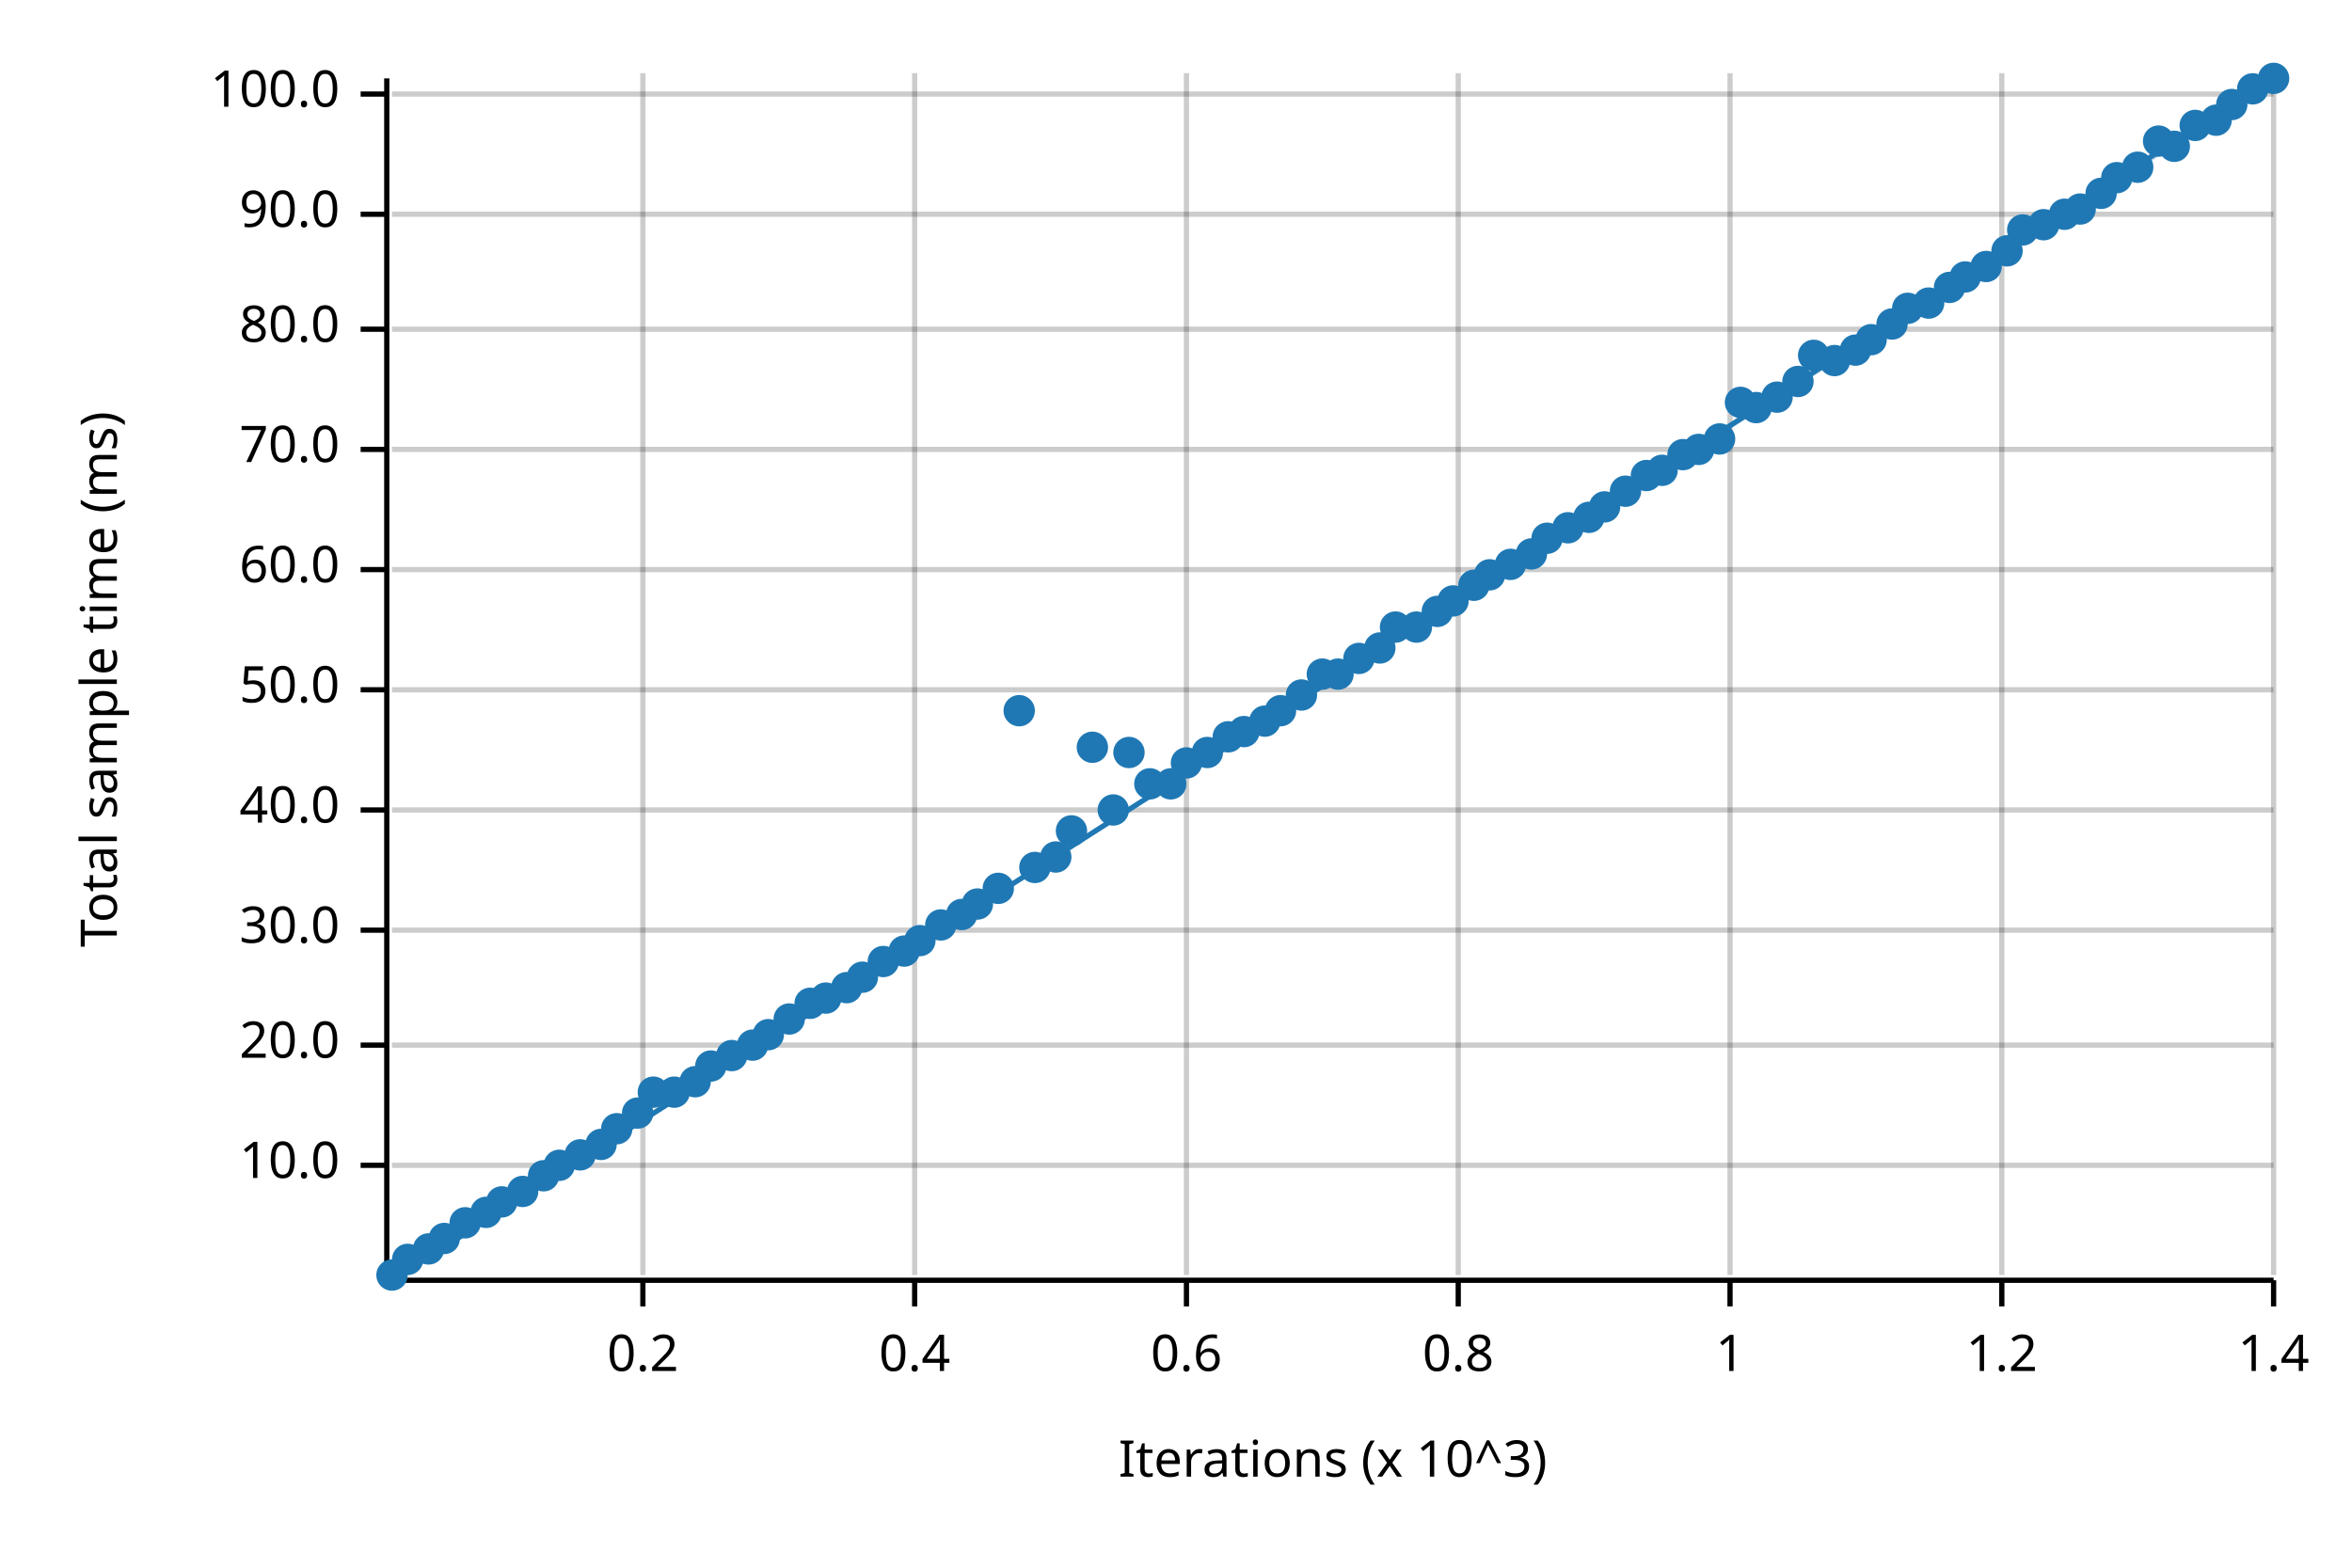
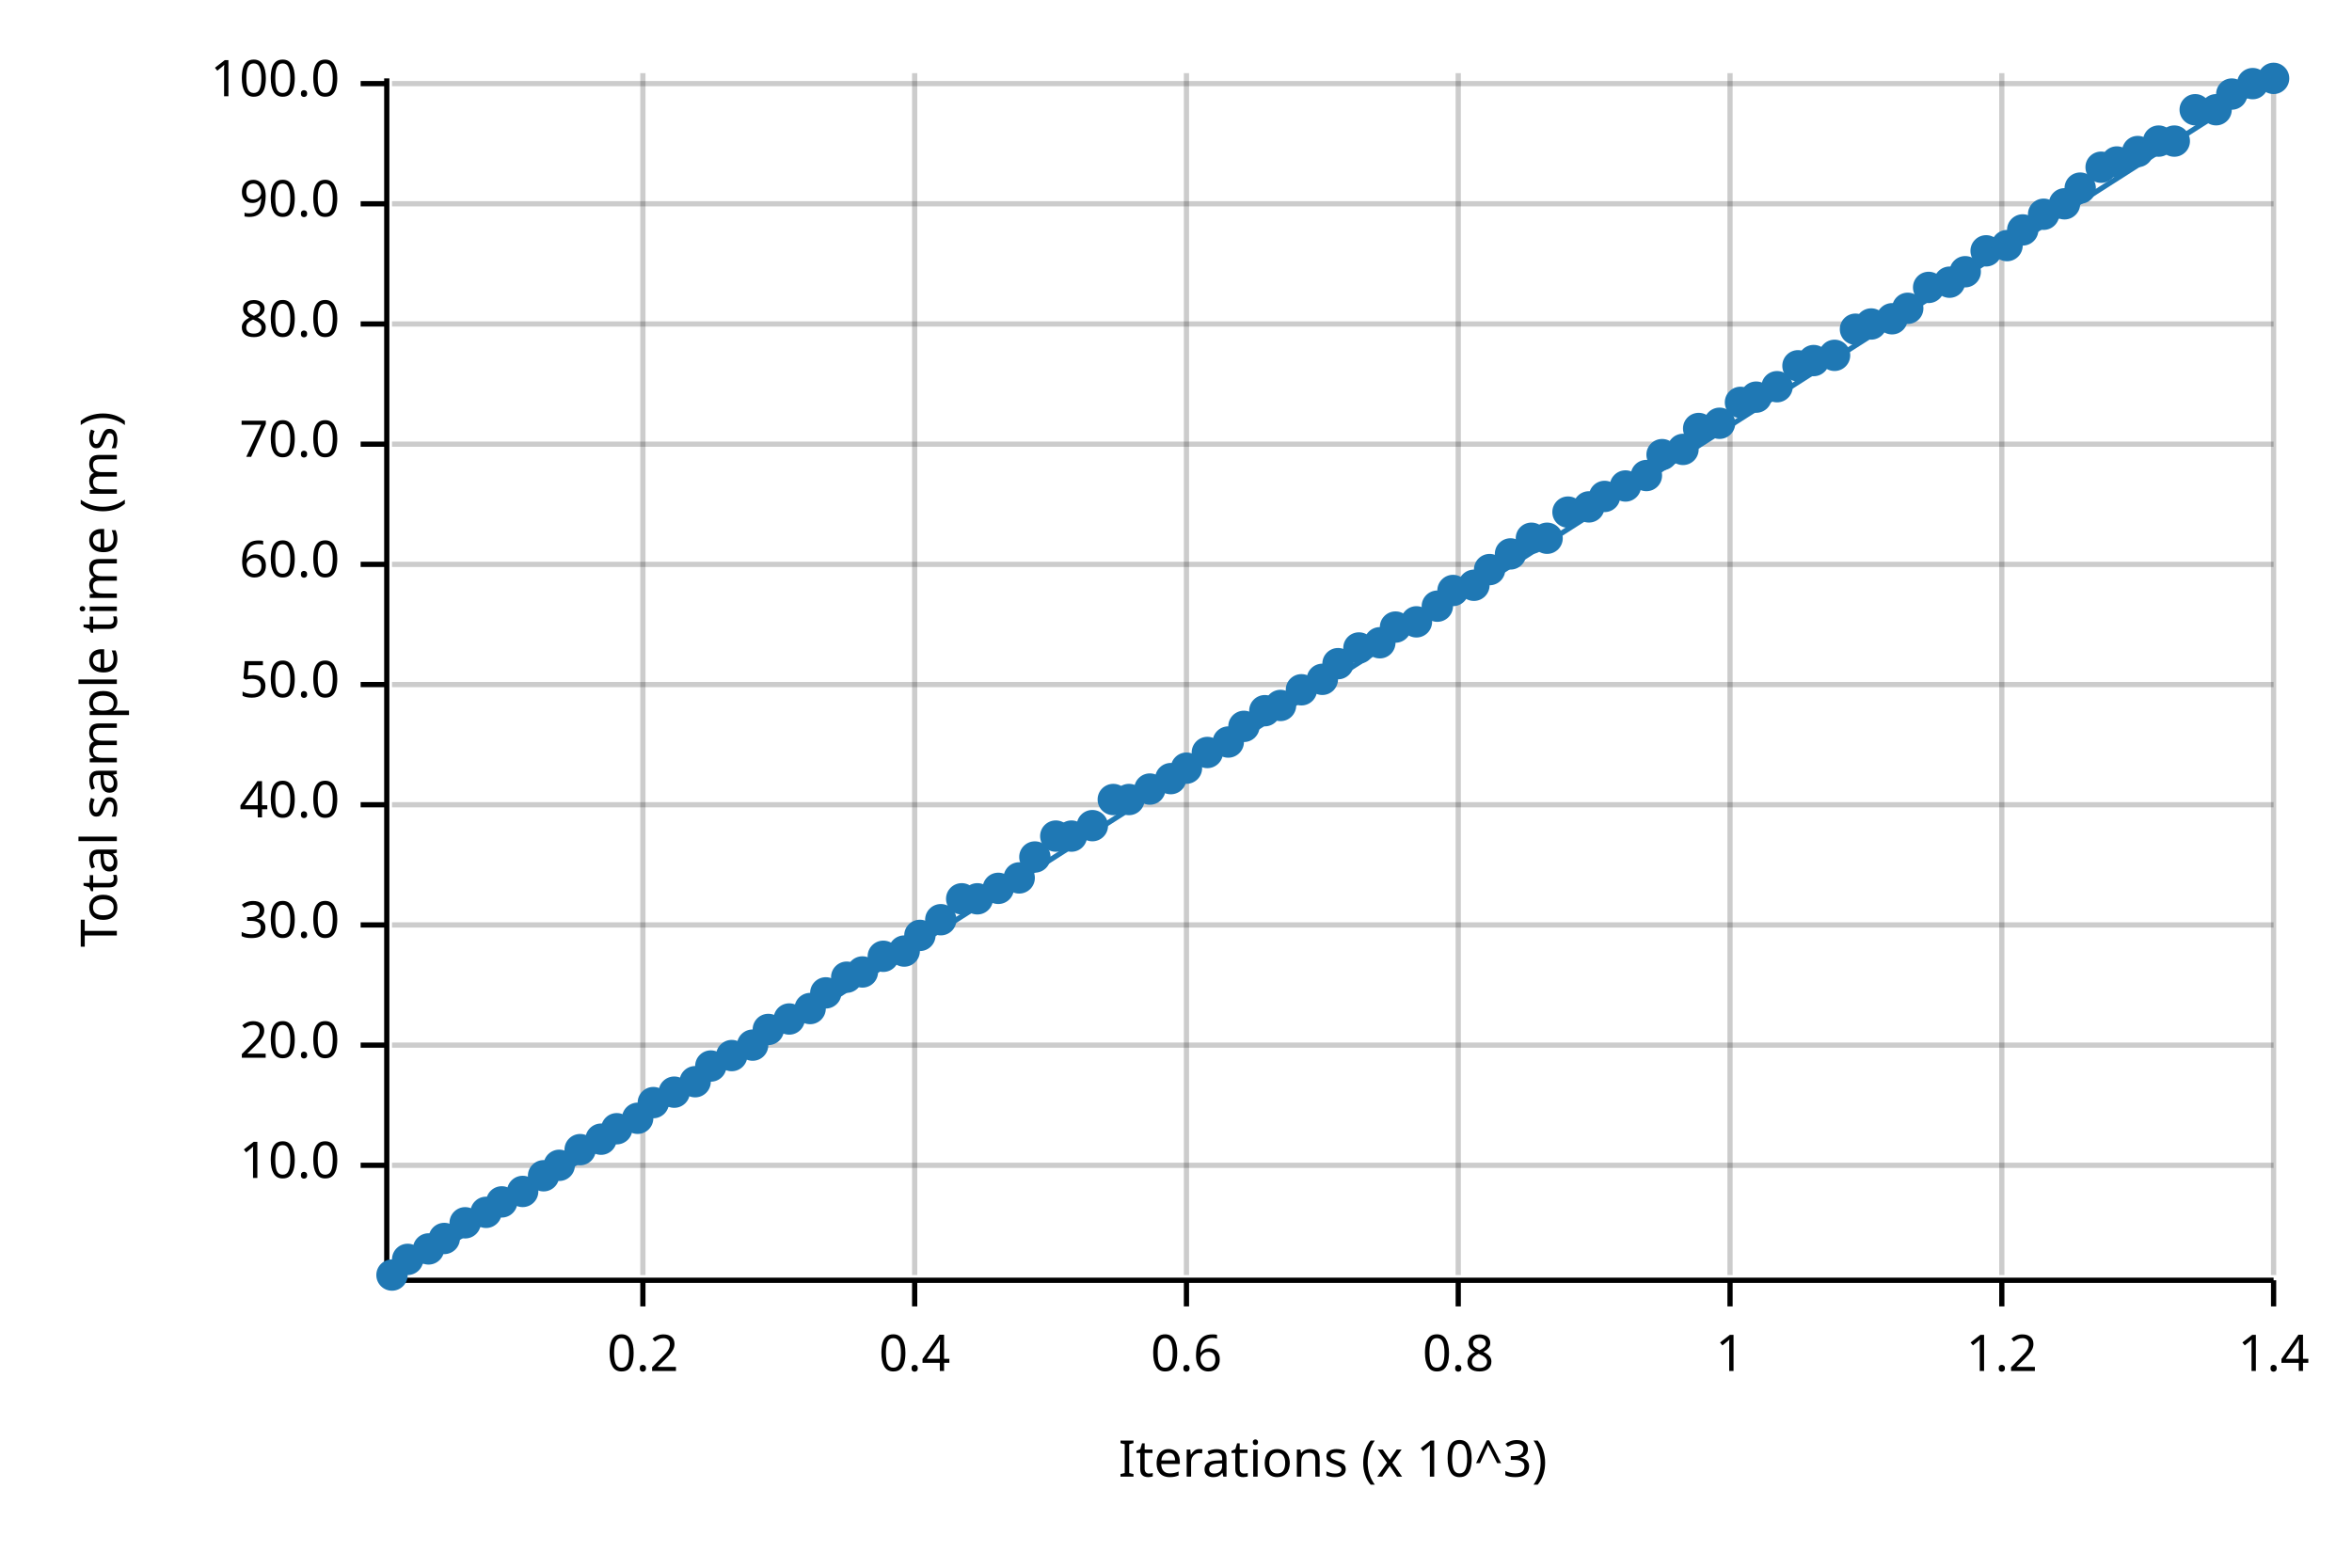
<svg xmlns="http://www.w3.org/2000/svg" width="450" height="300" viewBox="0 0 450 300">
  <text x="15" y="130" dy="0.76em" text-anchor="middle" font-family="sans-serif" font-size="9.677" opacity="1" fill="#000000" transform="rotate(270, 15, 130)">
Total sample time (ms)
</text>
  <text x="255" y="285" dy="-0.5ex" text-anchor="middle" font-family="sans-serif" font-size="9.677" opacity="1" fill="#000000">
Iterations (x 10^3)
</text>
  <line opacity="0.2" stroke="#000000" stroke-width="1" x1="123" y1="244" x2="123" y2="14" />
  <line opacity="0.2" stroke="#000000" stroke-width="1" x1="175" y1="244" x2="175" y2="14" />
  <line opacity="0.2" stroke="#000000" stroke-width="1" x1="227" y1="244" x2="227" y2="14" />
  <line opacity="0.2" stroke="#000000" stroke-width="1" x1="279" y1="244" x2="279" y2="14" />
  <line opacity="0.2" stroke="#000000" stroke-width="1" x1="331" y1="244" x2="331" y2="14" />
  <line opacity="0.2" stroke="#000000" stroke-width="1" x1="383" y1="244" x2="383" y2="14" />
  <line opacity="0.2" stroke="#000000" stroke-width="1" x1="435" y1="244" x2="435" y2="14" />
  <line opacity="0.2" stroke="#000000" stroke-width="1" x1="75" y1="223" x2="435" y2="223" />
  <line opacity="0.2" stroke="#000000" stroke-width="1" x1="75" y1="200" x2="435" y2="200" />
-   <line opacity="0.2" stroke="#000000" stroke-width="1" x1="75" y1="178" x2="435" y2="178" />
-   <line opacity="0.2" stroke="#000000" stroke-width="1" x1="75" y1="155" x2="435" y2="155" />
-   <line opacity="0.2" stroke="#000000" stroke-width="1" x1="75" y1="132" x2="435" y2="132" />
-   <line opacity="0.2" stroke="#000000" stroke-width="1" x1="75" y1="109" x2="435" y2="109" />
-   <line opacity="0.2" stroke="#000000" stroke-width="1" x1="75" y1="86" x2="435" y2="86" />
-   <line opacity="0.2" stroke="#000000" stroke-width="1" x1="75" y1="63" x2="435" y2="63" />
-   <line opacity="0.2" stroke="#000000" stroke-width="1" x1="75" y1="41" x2="435" y2="41" />
-   <line opacity="0.2" stroke="#000000" stroke-width="1" x1="75" y1="18" x2="435" y2="18" />
+   <line opacity="0.2" stroke="#000000" stroke-width="1" x1="75" y1="177" x2="435" y2="177" />
+   <line opacity="0.2" stroke="#000000" stroke-width="1" x1="75" y1="154" x2="435" y2="154" />
+   <line opacity="0.2" stroke="#000000" stroke-width="1" x1="75" y1="131" x2="435" y2="131" />
+   <line opacity="0.2" stroke="#000000" stroke-width="1" x1="75" y1="108" x2="435" y2="108" />
+   <line opacity="0.2" stroke="#000000" stroke-width="1" x1="75" y1="85" x2="435" y2="85" />
+   <line opacity="0.2" stroke="#000000" stroke-width="1" x1="75" y1="62" x2="435" y2="62" />
+   <line opacity="0.2" stroke="#000000" stroke-width="1" x1="75" y1="39" x2="435" y2="39" />
+   <line opacity="0.2" stroke="#000000" stroke-width="1" x1="75" y1="16" x2="435" y2="16" />
  <polyline fill="none" opacity="1" stroke="#000000" stroke-width="1" points="74,15 74,245 " />
  <text x="65" y="223" dy="0.5ex" text-anchor="end" font-family="sans-serif" font-size="9.677" opacity="1" fill="#000000">
10.0
</text>
  <polyline fill="none" opacity="1" stroke="#000000" stroke-width="1" points="69,223 74,223 " />
  <text x="65" y="200" dy="0.5ex" text-anchor="end" font-family="sans-serif" font-size="9.677" opacity="1" fill="#000000">
20.0
</text>
  <polyline fill="none" opacity="1" stroke="#000000" stroke-width="1" points="69,200 74,200 " />
-   <text x="65" y="178" dy="0.5ex" text-anchor="end" font-family="sans-serif" font-size="9.677" opacity="1" fill="#000000">
+   <text x="65" y="177" dy="0.5ex" text-anchor="end" font-family="sans-serif" font-size="9.677" opacity="1" fill="#000000">
30.0
</text>
-   <polyline fill="none" opacity="1" stroke="#000000" stroke-width="1" points="69,178 74,178 " />
-   <text x="65" y="155" dy="0.5ex" text-anchor="end" font-family="sans-serif" font-size="9.677" opacity="1" fill="#000000">
+   <polyline fill="none" opacity="1" stroke="#000000" stroke-width="1" points="69,177 74,177 " />
+   <text x="65" y="154" dy="0.5ex" text-anchor="end" font-family="sans-serif" font-size="9.677" opacity="1" fill="#000000">
40.0
</text>
-   <polyline fill="none" opacity="1" stroke="#000000" stroke-width="1" points="69,155 74,155 " />
-   <text x="65" y="132" dy="0.5ex" text-anchor="end" font-family="sans-serif" font-size="9.677" opacity="1" fill="#000000">
+   <polyline fill="none" opacity="1" stroke="#000000" stroke-width="1" points="69,154 74,154 " />
+   <text x="65" y="131" dy="0.5ex" text-anchor="end" font-family="sans-serif" font-size="9.677" opacity="1" fill="#000000">
50.0
</text>
-   <polyline fill="none" opacity="1" stroke="#000000" stroke-width="1" points="69,132 74,132 " />
-   <text x="65" y="109" dy="0.5ex" text-anchor="end" font-family="sans-serif" font-size="9.677" opacity="1" fill="#000000">
+   <polyline fill="none" opacity="1" stroke="#000000" stroke-width="1" points="69,131 74,131 " />
+   <text x="65" y="108" dy="0.5ex" text-anchor="end" font-family="sans-serif" font-size="9.677" opacity="1" fill="#000000">
60.0
</text>
-   <polyline fill="none" opacity="1" stroke="#000000" stroke-width="1" points="69,109 74,109 " />
-   <text x="65" y="86" dy="0.5ex" text-anchor="end" font-family="sans-serif" font-size="9.677" opacity="1" fill="#000000">
+   <polyline fill="none" opacity="1" stroke="#000000" stroke-width="1" points="69,108 74,108 " />
+   <text x="65" y="85" dy="0.5ex" text-anchor="end" font-family="sans-serif" font-size="9.677" opacity="1" fill="#000000">
70.0
</text>
-   <polyline fill="none" opacity="1" stroke="#000000" stroke-width="1" points="69,86 74,86 " />
-   <text x="65" y="63" dy="0.5ex" text-anchor="end" font-family="sans-serif" font-size="9.677" opacity="1" fill="#000000">
+   <polyline fill="none" opacity="1" stroke="#000000" stroke-width="1" points="69,85 74,85 " />
+   <text x="65" y="62" dy="0.5ex" text-anchor="end" font-family="sans-serif" font-size="9.677" opacity="1" fill="#000000">
80.0
</text>
-   <polyline fill="none" opacity="1" stroke="#000000" stroke-width="1" points="69,63 74,63 " />
-   <text x="65" y="41" dy="0.5ex" text-anchor="end" font-family="sans-serif" font-size="9.677" opacity="1" fill="#000000">
+   <polyline fill="none" opacity="1" stroke="#000000" stroke-width="1" points="69,62 74,62 " />
+   <text x="65" y="39" dy="0.5ex" text-anchor="end" font-family="sans-serif" font-size="9.677" opacity="1" fill="#000000">
90.0
</text>
-   <polyline fill="none" opacity="1" stroke="#000000" stroke-width="1" points="69,41 74,41 " />
-   <text x="65" y="18" dy="0.5ex" text-anchor="end" font-family="sans-serif" font-size="9.677" opacity="1" fill="#000000">
+   <polyline fill="none" opacity="1" stroke="#000000" stroke-width="1" points="69,39 74,39 " />
+   <text x="65" y="16" dy="0.5ex" text-anchor="end" font-family="sans-serif" font-size="9.677" opacity="1" fill="#000000">
100.0
</text>
-   <polyline fill="none" opacity="1" stroke="#000000" stroke-width="1" points="69,18 74,18 " />
+   <polyline fill="none" opacity="1" stroke="#000000" stroke-width="1" points="69,16 74,16 " />
  <polyline fill="none" opacity="1" stroke="#000000" stroke-width="1" points="75,245 435,245 " />
  <text x="123" y="255" dy="0.76em" text-anchor="middle" font-family="sans-serif" font-size="9.677" opacity="1" fill="#000000">
0.2
</text>
  <polyline fill="none" opacity="1" stroke="#000000" stroke-width="1" points="123,245 123,250 " />
  <text x="175" y="255" dy="0.76em" text-anchor="middle" font-family="sans-serif" font-size="9.677" opacity="1" fill="#000000">
0.4
</text>
  <polyline fill="none" opacity="1" stroke="#000000" stroke-width="1" points="175,245 175,250 " />
  <text x="227" y="255" dy="0.76em" text-anchor="middle" font-family="sans-serif" font-size="9.677" opacity="1" fill="#000000">
0.6
</text>
  <polyline fill="none" opacity="1" stroke="#000000" stroke-width="1" points="227,245 227,250 " />
  <text x="279" y="255" dy="0.76em" text-anchor="middle" font-family="sans-serif" font-size="9.677" opacity="1" fill="#000000">
0.8
</text>
  <polyline fill="none" opacity="1" stroke="#000000" stroke-width="1" points="279,245 279,250 " />
  <text x="331" y="255" dy="0.76em" text-anchor="middle" font-family="sans-serif" font-size="9.677" opacity="1" fill="#000000">
1
</text>
  <polyline fill="none" opacity="1" stroke="#000000" stroke-width="1" points="331,245 331,250 " />
  <text x="383" y="255" dy="0.76em" text-anchor="middle" font-family="sans-serif" font-size="9.677" opacity="1" fill="#000000">
1.2
</text>
  <polyline fill="none" opacity="1" stroke="#000000" stroke-width="1" points="383,245 383,250 " />
  <text x="435" y="255" dy="0.76em" text-anchor="middle" font-family="sans-serif" font-size="9.677" opacity="1" fill="#000000">
1.4
</text>
  <polyline fill="none" opacity="1" stroke="#000000" stroke-width="1" points="435,245 435,250 " />
  <circle cx="75" cy="244" r="3" opacity="1" fill="#1F78B4" stroke="none" stroke-width="1" />
  <circle cx="78" cy="241" r="3" opacity="1" fill="#1F78B4" stroke="none" stroke-width="1" />
  <circle cx="82" cy="239" r="3" opacity="1" fill="#1F78B4" stroke="none" stroke-width="1" />
  <circle cx="85" cy="237" r="3" opacity="1" fill="#1F78B4" stroke="none" stroke-width="1" />
  <circle cx="89" cy="234" r="3" opacity="1" fill="#1F78B4" stroke="none" stroke-width="1" />
  <circle cx="93" cy="232" r="3" opacity="1" fill="#1F78B4" stroke="none" stroke-width="1" />
  <circle cx="96" cy="230" r="3" opacity="1" fill="#1F78B4" stroke="none" stroke-width="1" />
  <circle cx="100" cy="228" r="3" opacity="1" fill="#1F78B4" stroke="none" stroke-width="1" />
  <circle cx="104" cy="225" r="3" opacity="1" fill="#1F78B4" stroke="none" stroke-width="1" />
  <circle cx="107" cy="223" r="3" opacity="1" fill="#1F78B4" stroke="none" stroke-width="1" />
-   <circle cx="111" cy="221" r="3" opacity="1" fill="#1F78B4" stroke="none" stroke-width="1" />
-   <circle cx="115" cy="219" r="3" opacity="1" fill="#1F78B4" stroke="none" stroke-width="1" />
+   <circle cx="111" cy="220" r="3" opacity="1" fill="#1F78B4" stroke="none" stroke-width="1" />
+   <circle cx="115" cy="218" r="3" opacity="1" fill="#1F78B4" stroke="none" stroke-width="1" />
  <circle cx="118" cy="216" r="3" opacity="1" fill="#1F78B4" stroke="none" stroke-width="1" />
-   <circle cx="122" cy="213" r="3" opacity="1" fill="#1F78B4" stroke="none" stroke-width="1" />
-   <circle cx="125" cy="209" r="3" opacity="1" fill="#1F78B4" stroke="none" stroke-width="1" />
+   <circle cx="122" cy="214" r="3" opacity="1" fill="#1F78B4" stroke="none" stroke-width="1" />
+   <circle cx="125" cy="211" r="3" opacity="1" fill="#1F78B4" stroke="none" stroke-width="1" />
  <circle cx="129" cy="209" r="3" opacity="1" fill="#1F78B4" stroke="none" stroke-width="1" />
  <circle cx="133" cy="207" r="3" opacity="1" fill="#1F78B4" stroke="none" stroke-width="1" />
  <circle cx="136" cy="204" r="3" opacity="1" fill="#1F78B4" stroke="none" stroke-width="1" />
  <circle cx="140" cy="202" r="3" opacity="1" fill="#1F78B4" stroke="none" stroke-width="1" />
  <circle cx="144" cy="200" r="3" opacity="1" fill="#1F78B4" stroke="none" stroke-width="1" />
-   <circle cx="147" cy="198" r="3" opacity="1" fill="#1F78B4" stroke="none" stroke-width="1" />
+   <circle cx="147" cy="197" r="3" opacity="1" fill="#1F78B4" stroke="none" stroke-width="1" />
  <circle cx="151" cy="195" r="3" opacity="1" fill="#1F78B4" stroke="none" stroke-width="1" />
-   <circle cx="155" cy="192" r="3" opacity="1" fill="#1F78B4" stroke="none" stroke-width="1" />
-   <circle cx="158" cy="191" r="3" opacity="1" fill="#1F78B4" stroke="none" stroke-width="1" />
-   <circle cx="162" cy="189" r="3" opacity="1" fill="#1F78B4" stroke="none" stroke-width="1" />
-   <circle cx="165" cy="187" r="3" opacity="1" fill="#1F78B4" stroke="none" stroke-width="1" />
-   <circle cx="169" cy="184" r="3" opacity="1" fill="#1F78B4" stroke="none" stroke-width="1" />
+   <circle cx="155" cy="193" r="3" opacity="1" fill="#1F78B4" stroke="none" stroke-width="1" />
+   <circle cx="158" cy="190" r="3" opacity="1" fill="#1F78B4" stroke="none" stroke-width="1" />
+   <circle cx="162" cy="187" r="3" opacity="1" fill="#1F78B4" stroke="none" stroke-width="1" />
+   <circle cx="165" cy="186" r="3" opacity="1" fill="#1F78B4" stroke="none" stroke-width="1" />
+   <circle cx="169" cy="183" r="3" opacity="1" fill="#1F78B4" stroke="none" stroke-width="1" />
  <circle cx="173" cy="182" r="3" opacity="1" fill="#1F78B4" stroke="none" stroke-width="1" />
-   <circle cx="176" cy="180" r="3" opacity="1" fill="#1F78B4" stroke="none" stroke-width="1" />
-   <circle cx="180" cy="177" r="3" opacity="1" fill="#1F78B4" stroke="none" stroke-width="1" />
-   <circle cx="184" cy="175" r="3" opacity="1" fill="#1F78B4" stroke="none" stroke-width="1" />
-   <circle cx="187" cy="173" r="3" opacity="1" fill="#1F78B4" stroke="none" stroke-width="1" />
+   <circle cx="176" cy="179" r="3" opacity="1" fill="#1F78B4" stroke="none" stroke-width="1" />
+   <circle cx="180" cy="176" r="3" opacity="1" fill="#1F78B4" stroke="none" stroke-width="1" />
+   <circle cx="184" cy="172" r="3" opacity="1" fill="#1F78B4" stroke="none" stroke-width="1" />
+   <circle cx="187" cy="172" r="3" opacity="1" fill="#1F78B4" stroke="none" stroke-width="1" />
  <circle cx="191" cy="170" r="3" opacity="1" fill="#1F78B4" stroke="none" stroke-width="1" />
-   <circle cx="195" cy="136" r="3" opacity="1" fill="#1F78B4" stroke="none" stroke-width="1" />
-   <circle cx="198" cy="166" r="3" opacity="1" fill="#1F78B4" stroke="none" stroke-width="1" />
-   <circle cx="202" cy="164" r="3" opacity="1" fill="#1F78B4" stroke="none" stroke-width="1" />
-   <circle cx="205" cy="159" r="3" opacity="1" fill="#1F78B4" stroke="none" stroke-width="1" />
-   <circle cx="209" cy="143" r="3" opacity="1" fill="#1F78B4" stroke="none" stroke-width="1" />
-   <circle cx="213" cy="155" r="3" opacity="1" fill="#1F78B4" stroke="none" stroke-width="1" />
-   <circle cx="216" cy="144" r="3" opacity="1" fill="#1F78B4" stroke="none" stroke-width="1" />
-   <circle cx="220" cy="150" r="3" opacity="1" fill="#1F78B4" stroke="none" stroke-width="1" />
-   <circle cx="224" cy="150" r="3" opacity="1" fill="#1F78B4" stroke="none" stroke-width="1" />
-   <circle cx="227" cy="146" r="3" opacity="1" fill="#1F78B4" stroke="none" stroke-width="1" />
+   <circle cx="195" cy="168" r="3" opacity="1" fill="#1F78B4" stroke="none" stroke-width="1" />
+   <circle cx="198" cy="164" r="3" opacity="1" fill="#1F78B4" stroke="none" stroke-width="1" />
+   <circle cx="202" cy="160" r="3" opacity="1" fill="#1F78B4" stroke="none" stroke-width="1" />
+   <circle cx="205" cy="160" r="3" opacity="1" fill="#1F78B4" stroke="none" stroke-width="1" />
+   <circle cx="209" cy="158" r="3" opacity="1" fill="#1F78B4" stroke="none" stroke-width="1" />
+   <circle cx="213" cy="153" r="3" opacity="1" fill="#1F78B4" stroke="none" stroke-width="1" />
+   <circle cx="216" cy="153" r="3" opacity="1" fill="#1F78B4" stroke="none" stroke-width="1" />
+   <circle cx="220" cy="151" r="3" opacity="1" fill="#1F78B4" stroke="none" stroke-width="1" />
+   <circle cx="224" cy="149" r="3" opacity="1" fill="#1F78B4" stroke="none" stroke-width="1" />
+   <circle cx="227" cy="147" r="3" opacity="1" fill="#1F78B4" stroke="none" stroke-width="1" />
  <circle cx="231" cy="144" r="3" opacity="1" fill="#1F78B4" stroke="none" stroke-width="1" />
-   <circle cx="235" cy="141" r="3" opacity="1" fill="#1F78B4" stroke="none" stroke-width="1" />
-   <circle cx="238" cy="140" r="3" opacity="1" fill="#1F78B4" stroke="none" stroke-width="1" />
-   <circle cx="242" cy="138" r="3" opacity="1" fill="#1F78B4" stroke="none" stroke-width="1" />
-   <circle cx="245" cy="136" r="3" opacity="1" fill="#1F78B4" stroke="none" stroke-width="1" />
-   <circle cx="249" cy="133" r="3" opacity="1" fill="#1F78B4" stroke="none" stroke-width="1" />
-   <circle cx="253" cy="129" r="3" opacity="1" fill="#1F78B4" stroke="none" stroke-width="1" />
-   <circle cx="256" cy="129" r="3" opacity="1" fill="#1F78B4" stroke="none" stroke-width="1" />
-   <circle cx="260" cy="126" r="3" opacity="1" fill="#1F78B4" stroke="none" stroke-width="1" />
-   <circle cx="264" cy="124" r="3" opacity="1" fill="#1F78B4" stroke="none" stroke-width="1" />
+   <circle cx="235" cy="142" r="3" opacity="1" fill="#1F78B4" stroke="none" stroke-width="1" />
+   <circle cx="238" cy="139" r="3" opacity="1" fill="#1F78B4" stroke="none" stroke-width="1" />
+   <circle cx="242" cy="136" r="3" opacity="1" fill="#1F78B4" stroke="none" stroke-width="1" />
+   <circle cx="245" cy="135" r="3" opacity="1" fill="#1F78B4" stroke="none" stroke-width="1" />
+   <circle cx="249" cy="132" r="3" opacity="1" fill="#1F78B4" stroke="none" stroke-width="1" />
+   <circle cx="253" cy="130" r="3" opacity="1" fill="#1F78B4" stroke="none" stroke-width="1" />
+   <circle cx="256" cy="127" r="3" opacity="1" fill="#1F78B4" stroke="none" stroke-width="1" />
+   <circle cx="260" cy="124" r="3" opacity="1" fill="#1F78B4" stroke="none" stroke-width="1" />
+   <circle cx="264" cy="123" r="3" opacity="1" fill="#1F78B4" stroke="none" stroke-width="1" />
  <circle cx="267" cy="120" r="3" opacity="1" fill="#1F78B4" stroke="none" stroke-width="1" />
-   <circle cx="271" cy="120" r="3" opacity="1" fill="#1F78B4" stroke="none" stroke-width="1" />
-   <circle cx="275" cy="117" r="3" opacity="1" fill="#1F78B4" stroke="none" stroke-width="1" />
-   <circle cx="278" cy="115" r="3" opacity="1" fill="#1F78B4" stroke="none" stroke-width="1" />
+   <circle cx="271" cy="119" r="3" opacity="1" fill="#1F78B4" stroke="none" stroke-width="1" />
+   <circle cx="275" cy="116" r="3" opacity="1" fill="#1F78B4" stroke="none" stroke-width="1" />
+   <circle cx="278" cy="113" r="3" opacity="1" fill="#1F78B4" stroke="none" stroke-width="1" />
  <circle cx="282" cy="112" r="3" opacity="1" fill="#1F78B4" stroke="none" stroke-width="1" />
-   <circle cx="285" cy="110" r="3" opacity="1" fill="#1F78B4" stroke="none" stroke-width="1" />
-   <circle cx="289" cy="108" r="3" opacity="1" fill="#1F78B4" stroke="none" stroke-width="1" />
-   <circle cx="293" cy="106" r="3" opacity="1" fill="#1F78B4" stroke="none" stroke-width="1" />
+   <circle cx="285" cy="109" r="3" opacity="1" fill="#1F78B4" stroke="none" stroke-width="1" />
+   <circle cx="289" cy="106" r="3" opacity="1" fill="#1F78B4" stroke="none" stroke-width="1" />
+   <circle cx="293" cy="103" r="3" opacity="1" fill="#1F78B4" stroke="none" stroke-width="1" />
  <circle cx="296" cy="103" r="3" opacity="1" fill="#1F78B4" stroke="none" stroke-width="1" />
-   <circle cx="300" cy="101" r="3" opacity="1" fill="#1F78B4" stroke="none" stroke-width="1" />
-   <circle cx="304" cy="99" r="3" opacity="1" fill="#1F78B4" stroke="none" stroke-width="1" />
-   <circle cx="307" cy="97" r="3" opacity="1" fill="#1F78B4" stroke="none" stroke-width="1" />
-   <circle cx="311" cy="94" r="3" opacity="1" fill="#1F78B4" stroke="none" stroke-width="1" />
+   <circle cx="300" cy="98" r="3" opacity="1" fill="#1F78B4" stroke="none" stroke-width="1" />
+   <circle cx="304" cy="97" r="3" opacity="1" fill="#1F78B4" stroke="none" stroke-width="1" />
+   <circle cx="307" cy="95" r="3" opacity="1" fill="#1F78B4" stroke="none" stroke-width="1" />
+   <circle cx="311" cy="93" r="3" opacity="1" fill="#1F78B4" stroke="none" stroke-width="1" />
  <circle cx="315" cy="91" r="3" opacity="1" fill="#1F78B4" stroke="none" stroke-width="1" />
-   <circle cx="318" cy="90" r="3" opacity="1" fill="#1F78B4" stroke="none" stroke-width="1" />
-   <circle cx="322" cy="87" r="3" opacity="1" fill="#1F78B4" stroke="none" stroke-width="1" />
-   <circle cx="325" cy="86" r="3" opacity="1" fill="#1F78B4" stroke="none" stroke-width="1" />
-   <circle cx="329" cy="84" r="3" opacity="1" fill="#1F78B4" stroke="none" stroke-width="1" />
+   <circle cx="318" cy="87" r="3" opacity="1" fill="#1F78B4" stroke="none" stroke-width="1" />
+   <circle cx="322" cy="86" r="3" opacity="1" fill="#1F78B4" stroke="none" stroke-width="1" />
+   <circle cx="325" cy="82" r="3" opacity="1" fill="#1F78B4" stroke="none" stroke-width="1" />
+   <circle cx="329" cy="81" r="3" opacity="1" fill="#1F78B4" stroke="none" stroke-width="1" />
  <circle cx="333" cy="77" r="3" opacity="1" fill="#1F78B4" stroke="none" stroke-width="1" />
-   <circle cx="336" cy="78" r="3" opacity="1" fill="#1F78B4" stroke="none" stroke-width="1" />
-   <circle cx="340" cy="76" r="3" opacity="1" fill="#1F78B4" stroke="none" stroke-width="1" />
-   <circle cx="344" cy="73" r="3" opacity="1" fill="#1F78B4" stroke="none" stroke-width="1" />
-   <circle cx="347" cy="68" r="3" opacity="1" fill="#1F78B4" stroke="none" stroke-width="1" />
-   <circle cx="351" cy="69" r="3" opacity="1" fill="#1F78B4" stroke="none" stroke-width="1" />
-   <circle cx="355" cy="67" r="3" opacity="1" fill="#1F78B4" stroke="none" stroke-width="1" />
-   <circle cx="358" cy="65" r="3" opacity="1" fill="#1F78B4" stroke="none" stroke-width="1" />
-   <circle cx="362" cy="62" r="3" opacity="1" fill="#1F78B4" stroke="none" stroke-width="1" />
+   <circle cx="336" cy="76" r="3" opacity="1" fill="#1F78B4" stroke="none" stroke-width="1" />
+   <circle cx="340" cy="74" r="3" opacity="1" fill="#1F78B4" stroke="none" stroke-width="1" />
+   <circle cx="344" cy="70" r="3" opacity="1" fill="#1F78B4" stroke="none" stroke-width="1" />
+   <circle cx="347" cy="69" r="3" opacity="1" fill="#1F78B4" stroke="none" stroke-width="1" />
+   <circle cx="351" cy="68" r="3" opacity="1" fill="#1F78B4" stroke="none" stroke-width="1" />
+   <circle cx="355" cy="63" r="3" opacity="1" fill="#1F78B4" stroke="none" stroke-width="1" />
+   <circle cx="358" cy="62" r="3" opacity="1" fill="#1F78B4" stroke="none" stroke-width="1" />
+   <circle cx="362" cy="61" r="3" opacity="1" fill="#1F78B4" stroke="none" stroke-width="1" />
  <circle cx="365" cy="59" r="3" opacity="1" fill="#1F78B4" stroke="none" stroke-width="1" />
-   <circle cx="369" cy="58" r="3" opacity="1" fill="#1F78B4" stroke="none" stroke-width="1" />
-   <circle cx="373" cy="55" r="3" opacity="1" fill="#1F78B4" stroke="none" stroke-width="1" />
-   <circle cx="376" cy="53" r="3" opacity="1" fill="#1F78B4" stroke="none" stroke-width="1" />
-   <circle cx="380" cy="51" r="3" opacity="1" fill="#1F78B4" stroke="none" stroke-width="1" />
-   <circle cx="384" cy="48" r="3" opacity="1" fill="#1F78B4" stroke="none" stroke-width="1" />
+   <circle cx="369" cy="55" r="3" opacity="1" fill="#1F78B4" stroke="none" stroke-width="1" />
+   <circle cx="373" cy="54" r="3" opacity="1" fill="#1F78B4" stroke="none" stroke-width="1" />
+   <circle cx="376" cy="52" r="3" opacity="1" fill="#1F78B4" stroke="none" stroke-width="1" />
+   <circle cx="380" cy="48" r="3" opacity="1" fill="#1F78B4" stroke="none" stroke-width="1" />
+   <circle cx="384" cy="47" r="3" opacity="1" fill="#1F78B4" stroke="none" stroke-width="1" />
  <circle cx="387" cy="44" r="3" opacity="1" fill="#1F78B4" stroke="none" stroke-width="1" />
-   <circle cx="391" cy="43" r="3" opacity="1" fill="#1F78B4" stroke="none" stroke-width="1" />
-   <circle cx="395" cy="41" r="3" opacity="1" fill="#1F78B4" stroke="none" stroke-width="1" />
-   <circle cx="398" cy="40" r="3" opacity="1" fill="#1F78B4" stroke="none" stroke-width="1" />
-   <circle cx="402" cy="37" r="3" opacity="1" fill="#1F78B4" stroke="none" stroke-width="1" />
-   <circle cx="405" cy="34" r="3" opacity="1" fill="#1F78B4" stroke="none" stroke-width="1" />
-   <circle cx="409" cy="32" r="3" opacity="1" fill="#1F78B4" stroke="none" stroke-width="1" />
+   <circle cx="391" cy="41" r="3" opacity="1" fill="#1F78B4" stroke="none" stroke-width="1" />
+   <circle cx="395" cy="39" r="3" opacity="1" fill="#1F78B4" stroke="none" stroke-width="1" />
+   <circle cx="398" cy="36" r="3" opacity="1" fill="#1F78B4" stroke="none" stroke-width="1" />
+   <circle cx="402" cy="32" r="3" opacity="1" fill="#1F78B4" stroke="none" stroke-width="1" />
+   <circle cx="405" cy="31" r="3" opacity="1" fill="#1F78B4" stroke="none" stroke-width="1" />
+   <circle cx="409" cy="29" r="3" opacity="1" fill="#1F78B4" stroke="none" stroke-width="1" />
  <circle cx="413" cy="27" r="3" opacity="1" fill="#1F78B4" stroke="none" stroke-width="1" />
-   <circle cx="416" cy="28" r="3" opacity="1" fill="#1F78B4" stroke="none" stroke-width="1" />
-   <circle cx="420" cy="24" r="3" opacity="1" fill="#1F78B4" stroke="none" stroke-width="1" />
-   <circle cx="424" cy="23" r="3" opacity="1" fill="#1F78B4" stroke="none" stroke-width="1" />
-   <circle cx="427" cy="20" r="3" opacity="1" fill="#1F78B4" stroke="none" stroke-width="1" />
-   <circle cx="431" cy="17" r="3" opacity="1" fill="#1F78B4" stroke="none" stroke-width="1" />
+   <circle cx="416" cy="27" r="3" opacity="1" fill="#1F78B4" stroke="none" stroke-width="1" />
+   <circle cx="420" cy="21" r="3" opacity="1" fill="#1F78B4" stroke="none" stroke-width="1" />
+   <circle cx="424" cy="21" r="3" opacity="1" fill="#1F78B4" stroke="none" stroke-width="1" />
+   <circle cx="427" cy="18" r="3" opacity="1" fill="#1F78B4" stroke="none" stroke-width="1" />
+   <circle cx="431" cy="16" r="3" opacity="1" fill="#1F78B4" stroke="none" stroke-width="1" />
  <circle cx="435" cy="15" r="3" opacity="1" fill="#1F78B4" stroke="none" stroke-width="1" />
  <polyline fill="none" opacity="1" stroke="#1F78B4" stroke-width="1" points="75,245 435,15 " />
-   <polygon opacity="0.25" fill="#1F78B4" points="75,245 435,16 435,15 " />
+   <polygon opacity="0.25" fill="#1F78B4" points="75,245 435,15 435,15 " />
</svg>
